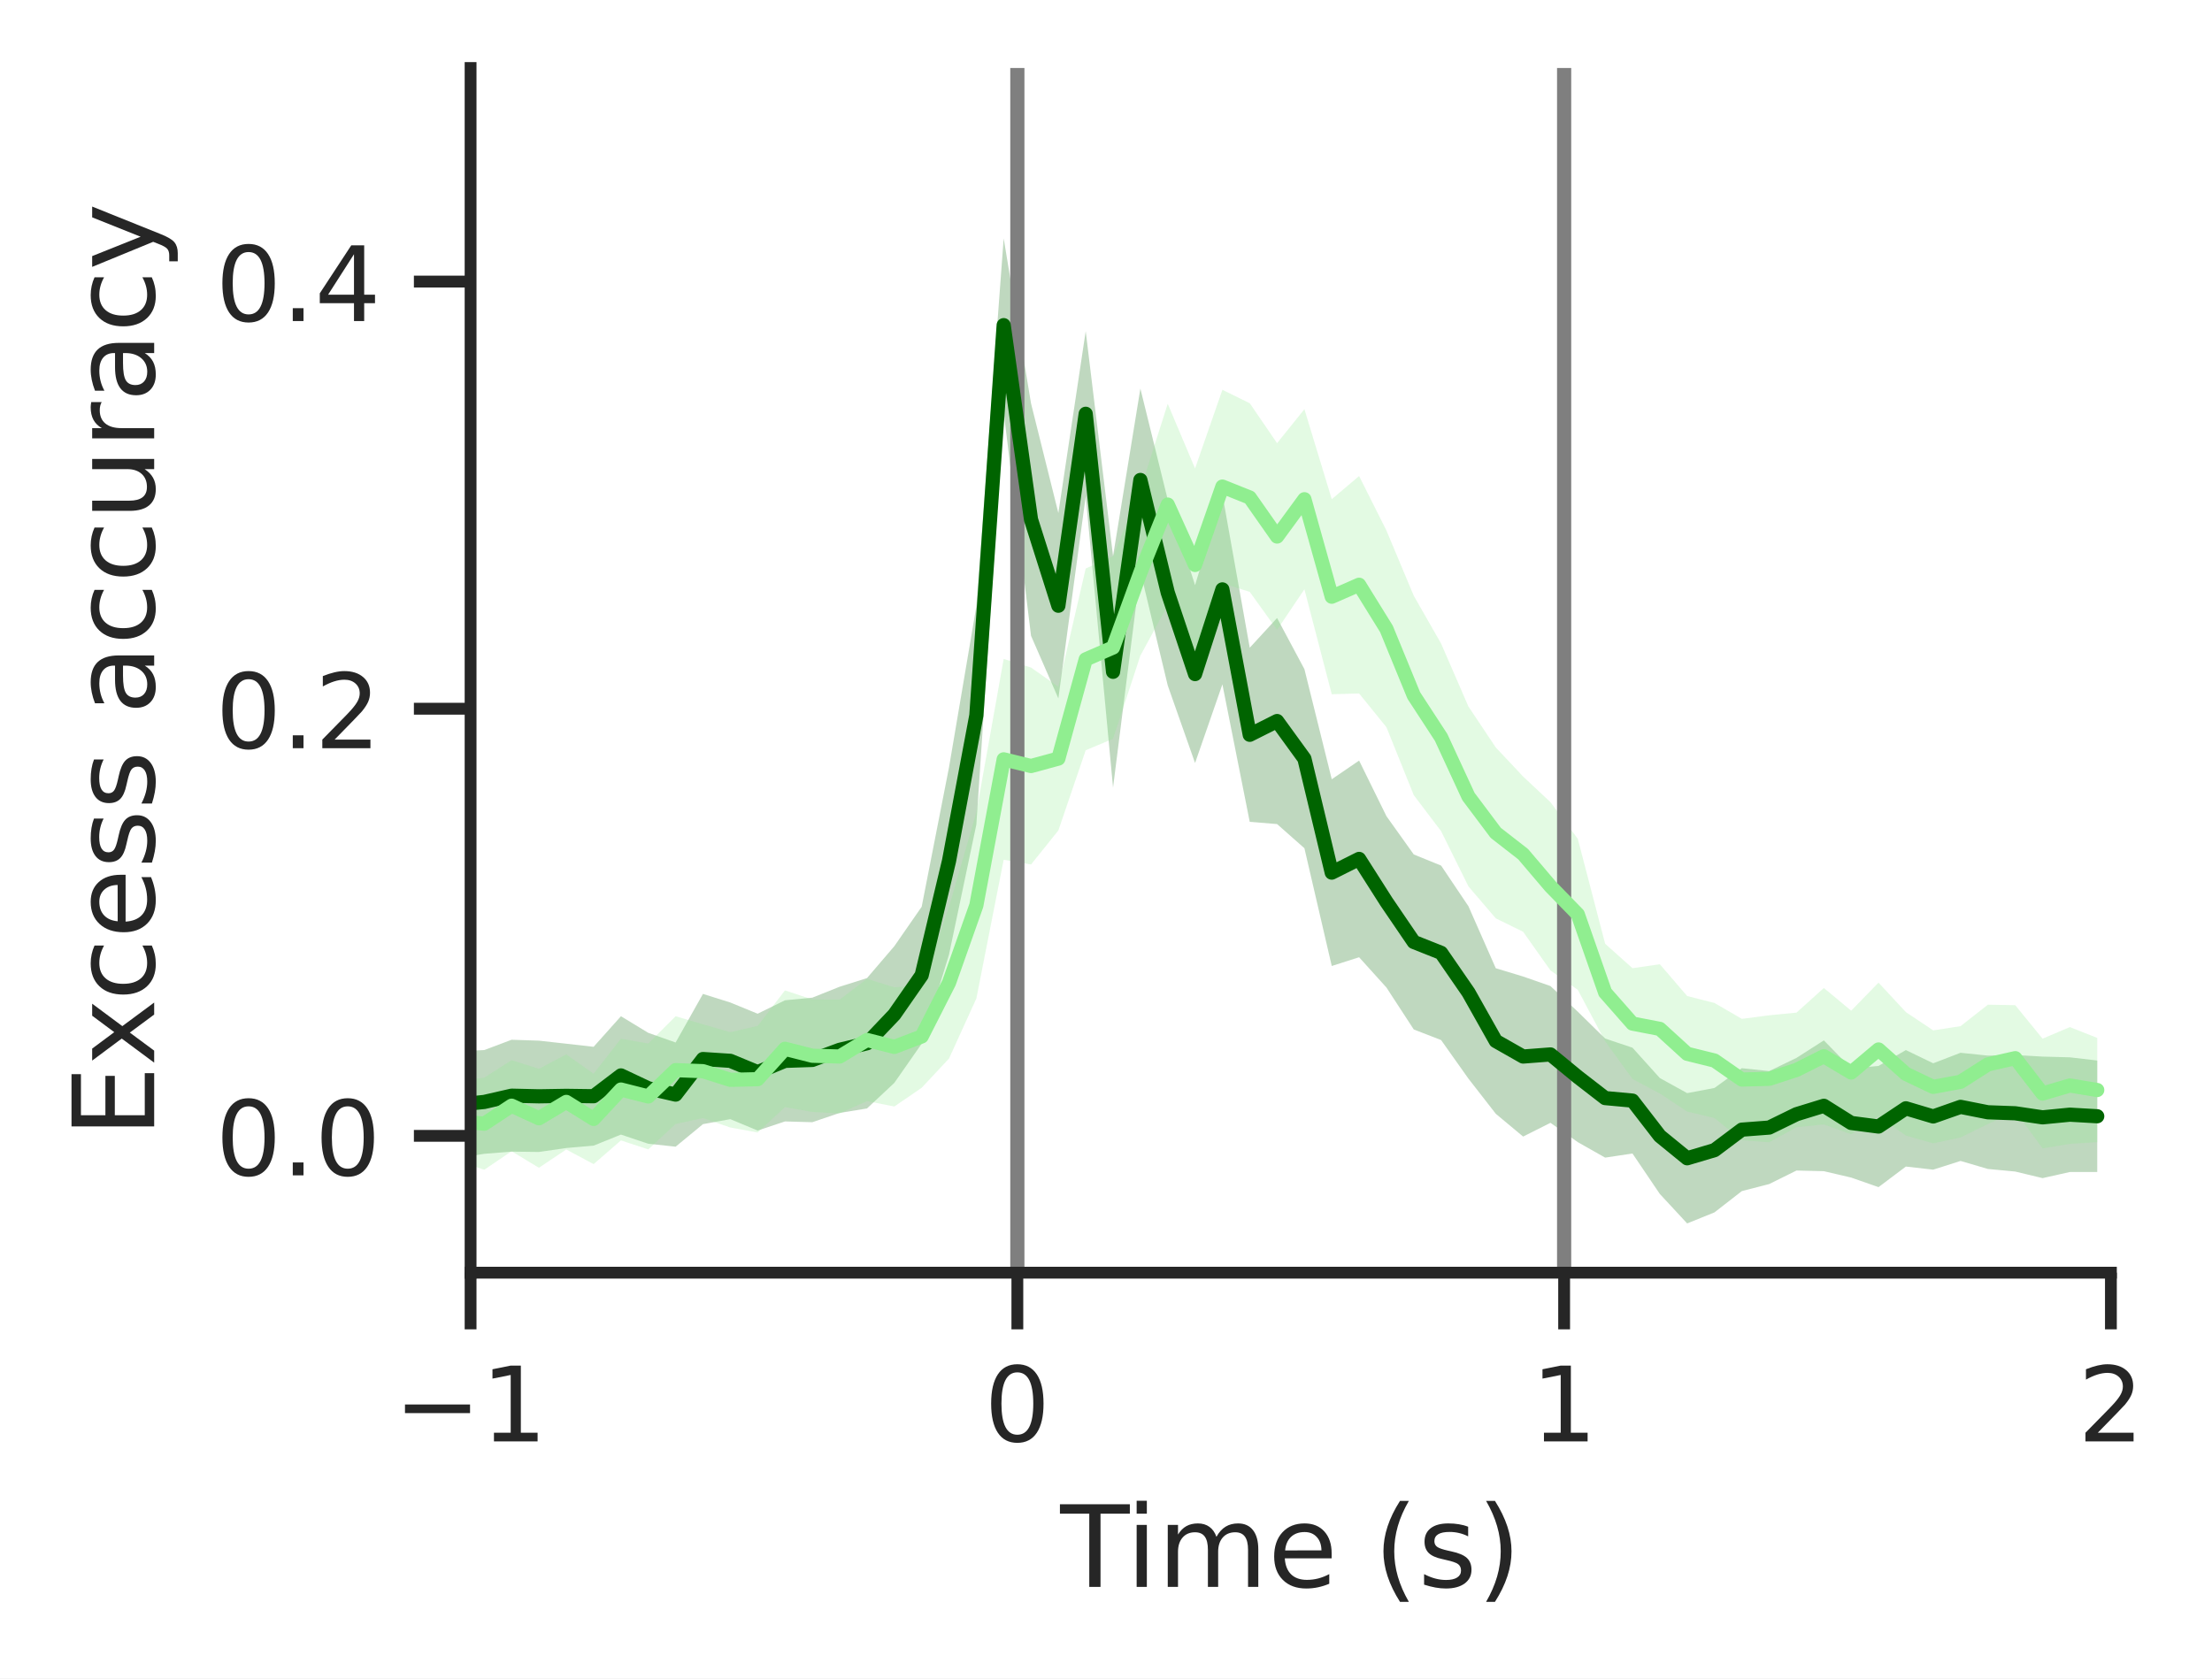
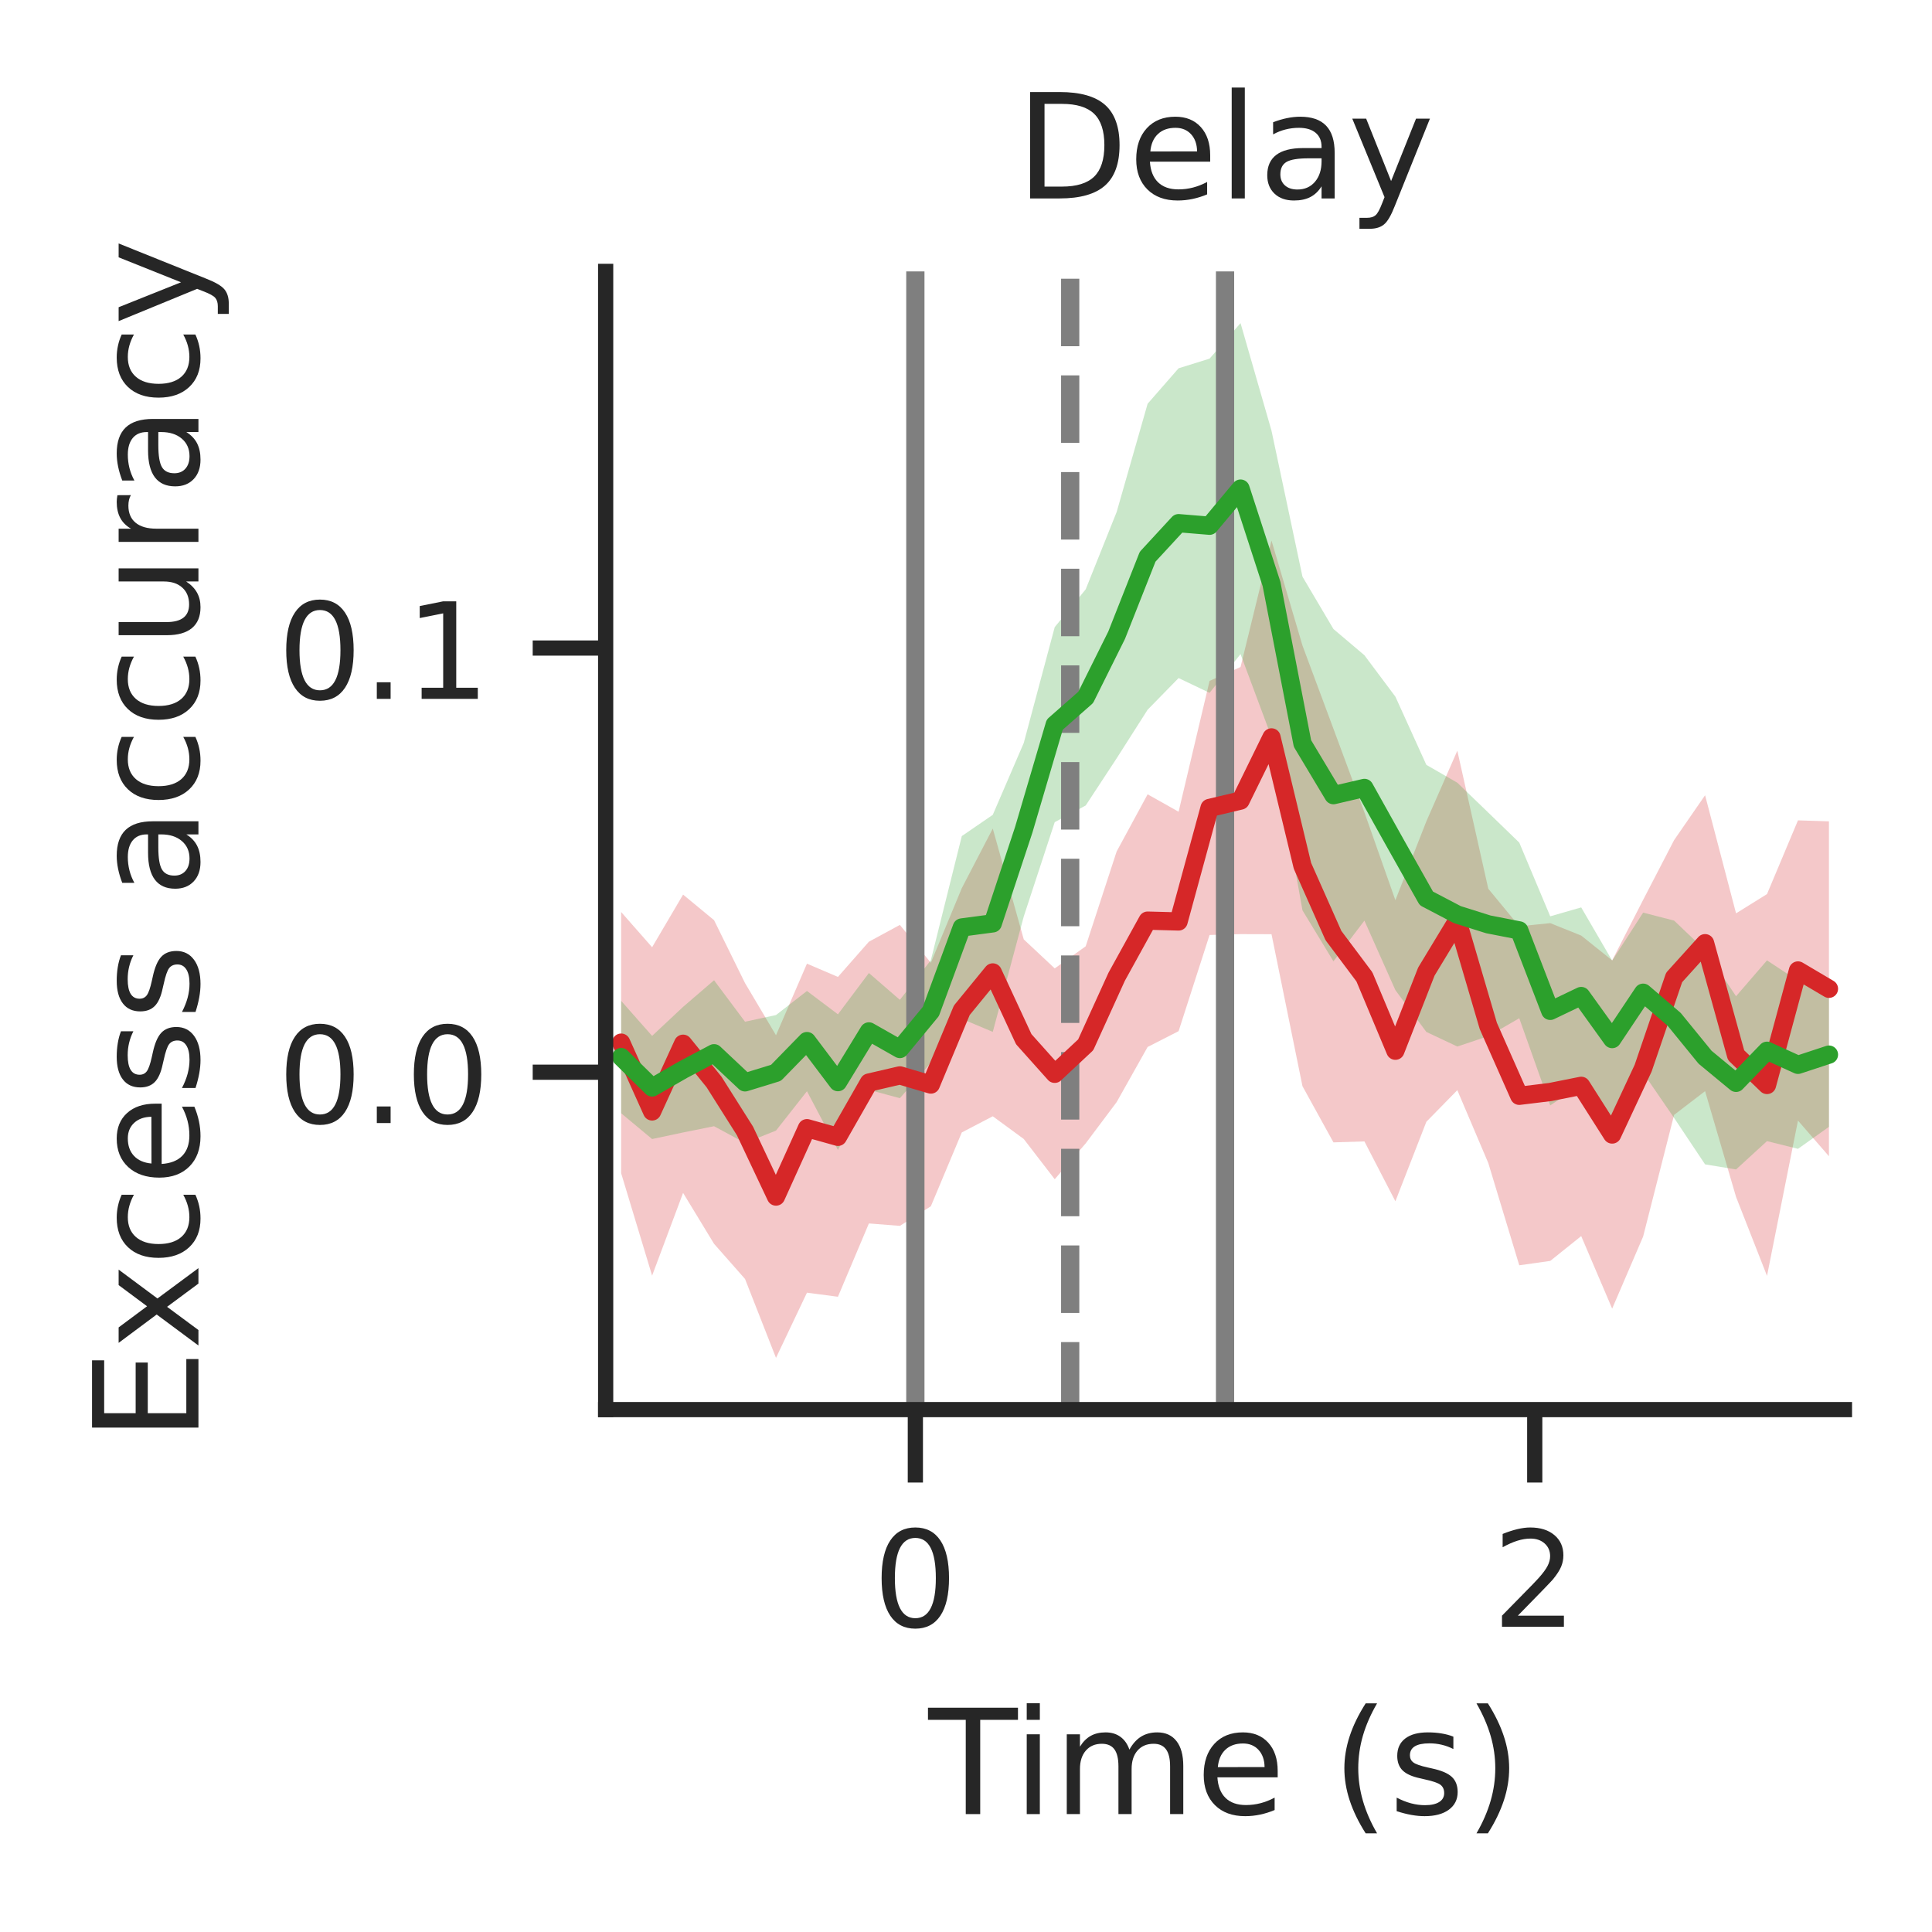
- <svg xmlns="http://www.w3.org/2000/svg" xmlns:xlink="http://www.w3.org/1999/xlink" width="234.12pt" height="177.69pt" viewBox="0 0 234.12 177.69" version="1.1">
+ <svg xmlns="http://www.w3.org/2000/svg" xmlns:xlink="http://www.w3.org/1999/xlink" width="158.88pt" height="158.88pt" viewBox="0 0 158.88 158.88" version="1.1">
  <defs>
    <style type="text/css">*{stroke-linejoin: round; stroke-linecap: butt}</style>
  </defs>
  <g id="figure_1">
    <g id="patch_1">
-       <path d="M 0 177.69  L 234.12 177.69  L 234.12 0  L 0 0  z " style="fill: #ffffff" />
+       <path d="M 0 158.88  L 158.88 158.88  L 158.88 0  L 0 0  z " style="fill: #ffffff" />
    </g>
    <g id="axes_1">
      <g id="patch_2">
-         <path d="M 49.807 134.73  L 223.42 134.73  L 223.42 7.2  L 49.807 7.2  z " style="fill: #ffffff" />
+         <path d="M 49.807 115.92  L 151.68 115.92  L 151.68 22.318  L 49.807 22.318  z " style="fill: #ffffff" />
      </g>
      <g id="matplotlib.axis_1">
        <g id="xtick_1">
          <g id="line2d_1">
            <defs>
-               <path id="m740d7687d4" d="M 0 0  L 0 6  " style="stroke: #262626; stroke-width: 1.25" />
+               <path id="m7e15c2b34e" d="M 0 0  L 0 6  " style="stroke: #262626; stroke-width: 1.25" />
            </defs>
            <g>
-               <use xlink:href="#m740d7687d4" x="49.807" y="134.73" style="fill: #262626; stroke: #262626; stroke-width: 1.25" />
+               <use xlink:href="#m7e15c2b34e" x="75.275" y="115.92" style="fill: #262626; stroke: #262626; stroke-width: 1.25" />
            </g>
          </g>
          <g id="text_1">
-             <g style="fill: #262626" transform="translate(41.69898 152.5881) scale(0.11 -0.11)">
-               <defs>
-                 <path id="DejaVuSans-2212" d="M 678 2272  L 4684 2272  L 4684 1741  L 678 1741  L 678 2272  z " transform="scale(0.015625)" />
-                 <path id="DejaVuSans-31" d="M 794 531  L 1825 531  L 1825 4091  L 703 3866  L 703 4441  L 1819 4666  L 2450 4666  L 2450 531  L 3481 531  L 3481 0  L 794 0  L 794 531  z " transform="scale(0.015625)" />
-               </defs>
-               <use xlink:href="#DejaVuSans-2212" />
-               <use xlink:href="#DejaVuSans-31" transform="translate(83.78906 0)" />
-             </g>
-           </g>
-         </g>
-         <g id="xtick_2">
-           <g id="line2d_2">
-             <g>
-               <use xlink:href="#m740d7687d4" x="107.678" y="134.73" style="fill: #262626; stroke: #262626; stroke-width: 1.25" />
-             </g>
-           </g>
-           <g id="text_2">
-             <g style="fill: #262626" transform="translate(104.1788 152.5881) scale(0.11 -0.11)">
+             <g style="fill: #262626" transform="translate(71.7759 133.7781) scale(0.11 -0.11)">
              <defs>
                <path id="DejaVuSans-30" d="M 2034 4250  Q 1547 4250 1301 3770  Q 1056 3291 1056 2328  Q 1056 1369 1301 889  Q 1547 409 2034 409  Q 2525 409 2770 889  Q 3016 1369 3016 2328  Q 3016 3291 2770 3770  Q 2525 4250 2034 4250  z M 2034 4750  Q 2819 4750 3233 4129  Q 3647 3509 3647 2328  Q 3647 1150 3233 529  Q 2819 -91 2034 -91  Q 1250 -91 836 529  Q 422 1150 422 2328  Q 422 3509 836 4129  Q 1250 4750 2034 4750  z " transform="scale(0.015625)" />
              </defs>
              <use xlink:href="#DejaVuSans-30" />
            </g>
          </g>
        </g>
-         <g id="xtick_3">
-           <g id="line2d_3">
+         <g id="xtick_2">
+           <g id="line2d_2">
            <g>
-               <use xlink:href="#m740d7687d4" x="165.549" y="134.73" style="fill: #262626; stroke: #262626; stroke-width: 1.25" />
+               <use xlink:href="#m7e15c2b34e" x="126.211" y="115.92" style="fill: #262626; stroke: #262626; stroke-width: 1.25" />
            </g>
          </g>
-           <g id="text_3">
-             <g style="fill: #262626" transform="translate(162.0498 152.5881) scale(0.11 -0.11)">
-               <use xlink:href="#DejaVuSans-31" />
-             </g>
-           </g>
-         </g>
-         <g id="xtick_4">
-           <g id="line2d_4">
-             <g>
-               <use xlink:href="#m740d7687d4" x="223.42" y="134.73" style="fill: #262626; stroke: #262626; stroke-width: 1.25" />
-             </g>
-           </g>
-           <g id="text_4">
-             <g style="fill: #262626" transform="translate(219.9208 152.5881) scale(0.11 -0.11)">
+           <g id="text_2">
+             <g style="fill: #262626" transform="translate(122.7121 133.7781) scale(0.11 -0.11)">
              <defs>
                <path id="DejaVuSans-32" d="M 1228 531  L 3431 531  L 3431 0  L 469 0  L 469 531  Q 828 903 1448 1529  Q 2069 2156 2228 2338  Q 2531 2678 2651 2914  Q 2772 3150 2772 3378  Q 2772 3750 2511 3984  Q 2250 4219 1831 4219  Q 1534 4219 1204 4116  Q 875 4013 500 3803  L 500 4441  Q 881 4594 1212 4672  Q 1544 4750 1819 4750  Q 2544 4750 2975 4387  Q 3406 4025 3406 3419  Q 3406 3131 3298 2873  Q 3191 2616 2906 2266  Q 2828 2175 2409 1742  Q 1991 1309 1228 531  z " transform="scale(0.015625)" />
              </defs>
              <use xlink:href="#DejaVuSans-32" />
            </g>
          </g>
        </g>
-         <g id="text_5">
-           <g style="fill: #262626" transform="translate(112.219 167.9939) scale(0.12 -0.12)">
+         <g id="text_3">
+           <g style="fill: #262626" transform="translate(76.34867 149.1839) scale(0.12 -0.12)">
            <defs>
              <path id="DejaVuSans-54" d="M -19 4666  L 3928 4666  L 3928 4134  L 2272 4134  L 2272 0  L 1638 0  L 1638 4134  L -19 4134  L -19 4666  z " transform="scale(0.015625)" />
              <path id="DejaVuSans-69" d="M 603 3500  L 1178 3500  L 1178 0  L 603 0  L 603 3500  z M 603 4863  L 1178 4863  L 1178 4134  L 603 4134  L 603 4863  z " transform="scale(0.015625)" />
              <path id="DejaVuSans-6d" d="M 3328 2828  Q 3544 3216 3844 3400  Q 4144 3584 4550 3584  Q 5097 3584 5394 3201  Q 5691 2819 5691 2113  L 5691 0  L 5113 0  L 5113 2094  Q 5113 2597 4934 2840  Q 4756 3084 4391 3084  Q 3944 3084 3684 2787  Q 3425 2491 3425 1978  L 3425 0  L 2847 0  L 2847 2094  Q 2847 2600 2669 2842  Q 2491 3084 2119 3084  Q 1678 3084 1418 2786  Q 1159 2488 1159 1978  L 1159 0  L 581 0  L 581 3500  L 1159 3500  L 1159 2956  Q 1356 3278 1631 3431  Q 1906 3584 2284 3584  Q 2666 3584 2933 3390  Q 3200 3197 3328 2828  z " transform="scale(0.015625)" />
              <path id="DejaVuSans-65" d="M 3597 1894  L 3597 1613  L 953 1613  Q 991 1019 1311 708  Q 1631 397 2203 397  Q 2534 397 2845 478  Q 3156 559 3463 722  L 3463 178  Q 3153 47 2828 -22  Q 2503 -91 2169 -91  Q 1331 -91 842 396  Q 353 884 353 1716  Q 353 2575 817 3079  Q 1281 3584 2069 3584  Q 2775 3584 3186 3129  Q 3597 2675 3597 1894  z M 3022 2063  Q 3016 2534 2758 2815  Q 2500 3097 2075 3097  Q 1594 3097 1305 2825  Q 1016 2553 972 2059  L 3022 2063  z " transform="scale(0.015625)" />
              <path id="DejaVuSans-20" transform="scale(0.015625)" />
              <path id="DejaVuSans-28" d="M 1984 4856  Q 1566 4138 1362 3434  Q 1159 2731 1159 2009  Q 1159 1288 1364 580  Q 1569 -128 1984 -844  L 1484 -844  Q 1016 -109 783 600  Q 550 1309 550 2009  Q 550 2706 781 3412  Q 1013 4119 1484 4856  L 1984 4856  z " transform="scale(0.015625)" />
              <path id="DejaVuSans-73" d="M 2834 3397  L 2834 2853  Q 2591 2978 2328 3040  Q 2066 3103 1784 3103  Q 1356 3103 1142 2972  Q 928 2841 928 2578  Q 928 2378 1081 2264  Q 1234 2150 1697 2047  L 1894 2003  Q 2506 1872 2764 1633  Q 3022 1394 3022 966  Q 3022 478 2636 193  Q 2250 -91 1575 -91  Q 1294 -91 989 -36  Q 684 19 347 128  L 347 722  Q 666 556 975 473  Q 1284 391 1588 391  Q 1994 391 2212 530  Q 2431 669 2431 922  Q 2431 1156 2273 1281  Q 2116 1406 1581 1522  L 1381 1569  Q 847 1681 609 1914  Q 372 2147 372 2553  Q 372 3047 722 3315  Q 1072 3584 1716 3584  Q 2034 3584 2315 3537  Q 2597 3491 2834 3397  z " transform="scale(0.015625)" />
              <path id="DejaVuSans-29" d="M 513 4856  L 1013 4856  Q 1481 4119 1714 3412  Q 1947 2706 1947 2009  Q 1947 1309 1714 600  Q 1481 -109 1013 -844  L 513 -844  Q 928 -128 1133 580  Q 1338 1288 1338 2009  Q 1338 2731 1133 3434  Q 928 4138 513 4856  z " transform="scale(0.015625)" />
            </defs>
            <use xlink:href="#DejaVuSans-54" />
            <use xlink:href="#DejaVuSans-69" transform="translate(57.95898 0)" />
            <use xlink:href="#DejaVuSans-6d" transform="translate(85.74219 0)" />
            <use xlink:href="#DejaVuSans-65" transform="translate(183.1543 0)" />
            <use xlink:href="#DejaVuSans-20" transform="translate(244.6777 0)" />
            <use xlink:href="#DejaVuSans-28" transform="translate(276.4648 0)" />
            <use xlink:href="#DejaVuSans-73" transform="translate(315.4785 0)" />
            <use xlink:href="#DejaVuSans-29" transform="translate(367.5781 0)" />
          </g>
        </g>
      </g>
      <g id="matplotlib.axis_2">
        <g id="ytick_1">
-           <g id="line2d_5">
+           <g id="line2d_3">
            <defs>
-               <path id="md65d7263ba" d="M 0 0  L -6 0  " style="stroke: #262626; stroke-width: 1.25" />
+               <path id="m99ec5fab8b" d="M 0 0  L -6 0  " style="stroke: #262626; stroke-width: 1.25" />
            </defs>
            <g>
-               <use xlink:href="#md65d7263ba" x="49.807" y="120.246" style="fill: #262626; stroke: #262626; stroke-width: 1.25" />
+               <use xlink:href="#m99ec5fab8b" x="49.807" y="88.176" style="fill: #262626; stroke: #262626; stroke-width: 1.25" />
            </g>
          </g>
-           <g id="text_6">
-             <g style="fill: #262626" transform="translate(22.81375 124.4255) scale(0.11 -0.11)">
+           <g id="text_4">
+             <g style="fill: #262626" transform="translate(22.81375 92.35525) scale(0.11 -0.11)">
              <defs>
                <path id="DejaVuSans-2e" d="M 684 794  L 1344 794  L 1344 0  L 684 0  L 684 794  z " transform="scale(0.015625)" />
              </defs>
              <use xlink:href="#DejaVuSans-30" />
              <use xlink:href="#DejaVuSans-2e" transform="translate(63.62305 0)" />
              <use xlink:href="#DejaVuSans-30" transform="translate(95.41016 0)" />
            </g>
          </g>
        </g>
        <g id="ytick_2">
-           <g id="line2d_6">
+           <g id="line2d_4">
            <g>
-               <use xlink:href="#md65d7263ba" x="49.807" y="75.028" style="fill: #262626; stroke: #262626; stroke-width: 1.25" />
+               <use xlink:href="#m99ec5fab8b" x="49.807" y="53.292" style="fill: #262626; stroke: #262626; stroke-width: 1.25" />
            </g>
          </g>
-           <g id="text_7">
-             <g style="fill: #262626" transform="translate(22.81375 79.20695) scale(0.11 -0.11)">
+           <g id="text_5">
+             <g style="fill: #262626" transform="translate(22.81375 57.47156) scale(0.11 -0.11)">
+               <defs>
+                 <path id="DejaVuSans-31" d="M 794 531  L 1825 531  L 1825 4091  L 703 3866  L 703 4441  L 1819 4666  L 2450 4666  L 2450 531  L 3481 531  L 3481 0  L 794 0  L 794 531  z " transform="scale(0.015625)" />
+               </defs>
              <use xlink:href="#DejaVuSans-30" />
              <use xlink:href="#DejaVuSans-2e" transform="translate(63.62305 0)" />
-               <use xlink:href="#DejaVuSans-32" transform="translate(95.41016 0)" />
+               <use xlink:href="#DejaVuSans-31" transform="translate(95.41016 0)" />
            </g>
          </g>
        </g>
-         <g id="ytick_3">
-           <g id="line2d_7">
-             <g>
-               <use xlink:href="#md65d7263ba" x="49.807" y="29.809" style="fill: #262626; stroke: #262626; stroke-width: 1.25" />
-             </g>
-           </g>
-           <g id="text_8">
-             <g style="fill: #262626" transform="translate(22.81375 33.98841) scale(0.11 -0.11)">
-               <defs>
-                 <path id="DejaVuSans-34" d="M 2419 4116  L 825 1625  L 2419 1625  L 2419 4116  z M 2253 4666  L 3047 4666  L 3047 1625  L 3713 1625  L 3713 1100  L 3047 1100  L 3047 0  L 2419 0  L 2419 1100  L 313 1100  L 313 1709  L 2253 4666  z " transform="scale(0.015625)" />
-               </defs>
-               <use xlink:href="#DejaVuSans-30" />
-               <use xlink:href="#DejaVuSans-2e" transform="translate(63.62305 0)" />
-               <use xlink:href="#DejaVuSans-34" transform="translate(95.41016 0)" />
-             </g>
-           </g>
-         </g>
-         <g id="text_9">
-           <g style="fill: #262626" transform="translate(16.31812 120.4227) rotate(-90) scale(0.12 -0.12)">
+         <g id="text_6">
+           <g style="fill: #262626" transform="translate(16.31812 118.5768) rotate(-90) scale(0.12 -0.12)">
            <defs>
              <path id="DejaVuSans-45" d="M 628 4666  L 3578 4666  L 3578 4134  L 1259 4134  L 1259 2753  L 3481 2753  L 3481 2222  L 1259 2222  L 1259 531  L 3634 531  L 3634 0  L 628 0  L 628 4666  z " transform="scale(0.015625)" />
              <path id="DejaVuSans-78" d="M 3513 3500  L 2247 1797  L 3578 0  L 2900 0  L 1881 1375  L 863 0  L 184 0  L 1544 1831  L 300 3500  L 978 3500  L 1906 2253  L 2834 3500  L 3513 3500  z " transform="scale(0.015625)" />
              <path id="DejaVuSans-63" d="M 3122 3366  L 3122 2828  Q 2878 2963 2633 3030  Q 2388 3097 2138 3097  Q 1578 3097 1268 2742  Q 959 2388 959 1747  Q 959 1106 1268 751  Q 1578 397 2138 397  Q 2388 397 2633 464  Q 2878 531 3122 666  L 3122 134  Q 2881 22 2623 -34  Q 2366 -91 2075 -91  Q 1284 -91 818 406  Q 353 903 353 1747  Q 353 2603 823 3093  Q 1294 3584 2113 3584  Q 2378 3584 2631 3529  Q 2884 3475 3122 3366  z " transform="scale(0.015625)" />
              <path id="DejaVuSans-61" d="M 2194 1759  Q 1497 1759 1228 1600  Q 959 1441 959 1056  Q 959 750 1161 570  Q 1363 391 1709 391  Q 2188 391 2477 730  Q 2766 1069 2766 1631  L 2766 1759  L 2194 1759  z M 3341 1997  L 3341 0  L 2766 0  L 2766 531  Q 2569 213 2275 61  Q 1981 -91 1556 -91  Q 1019 -91 701 211  Q 384 513 384 1019  Q 384 1609 779 1909  Q 1175 2209 1959 2209  L 2766 2209  L 2766 2266  Q 2766 2663 2505 2880  Q 2244 3097 1772 3097  Q 1472 3097 1187 3025  Q 903 2953 641 2809  L 641 3341  Q 956 3463 1253 3523  Q 1550 3584 1831 3584  Q 2591 3584 2966 3190  Q 3341 2797 3341 1997  z " transform="scale(0.015625)" />
              <path id="DejaVuSans-75" d="M 544 1381  L 544 3500  L 1119 3500  L 1119 1403  Q 1119 906 1312 657  Q 1506 409 1894 409  Q 2359 409 2629 706  Q 2900 1003 2900 1516  L 2900 3500  L 3475 3500  L 3475 0  L 2900 0  L 2900 538  Q 2691 219 2414 64  Q 2138 -91 1772 -91  Q 1169 -91 856 284  Q 544 659 544 1381  z M 1991 3584  L 1991 3584  z " transform="scale(0.015625)" />
              <path id="DejaVuSans-72" d="M 2631 2963  Q 2534 3019 2420 3045  Q 2306 3072 2169 3072  Q 1681 3072 1420 2755  Q 1159 2438 1159 1844  L 1159 0  L 581 0  L 581 3500  L 1159 3500  L 1159 2956  Q 1341 3275 1631 3429  Q 1922 3584 2338 3584  Q 2397 3584 2469 3576  Q 2541 3569 2628 3553  L 2631 2963  z " transform="scale(0.015625)" />
              <path id="DejaVuSans-79" d="M 2059 -325  Q 1816 -950 1584 -1140  Q 1353 -1331 966 -1331  L 506 -1331  L 506 -850  L 844 -850  Q 1081 -850 1212 -737  Q 1344 -625 1503 -206  L 1606 56  L 191 3500  L 800 3500  L 1894 763  L 2988 3500  L 3597 3500  L 2059 -325  z " transform="scale(0.015625)" />
            </defs>
            <use xlink:href="#DejaVuSans-45" />
            <use xlink:href="#DejaVuSans-78" transform="translate(63.18359 0)" />
            <use xlink:href="#DejaVuSans-63" transform="translate(120.6133 0)" />
            <use xlink:href="#DejaVuSans-65" transform="translate(175.5938 0)" />
            <use xlink:href="#DejaVuSans-73" transform="translate(237.1172 0)" />
            <use xlink:href="#DejaVuSans-73" transform="translate(289.2168 0)" />
            <use xlink:href="#DejaVuSans-20" transform="translate(341.3164 0)" />
            <use xlink:href="#DejaVuSans-61" transform="translate(373.1035 0)" />
            <use xlink:href="#DejaVuSans-63" transform="translate(434.3828 0)" />
            <use xlink:href="#DejaVuSans-63" transform="translate(489.3633 0)" />
            <use xlink:href="#DejaVuSans-75" transform="translate(544.3438 0)" />
            <use xlink:href="#DejaVuSans-72" transform="translate(607.7227 0)" />
            <use xlink:href="#DejaVuSans-61" transform="translate(648.8359 0)" />
            <use xlink:href="#DejaVuSans-63" transform="translate(710.1152 0)" />
            <use xlink:href="#DejaVuSans-79" transform="translate(765.0957 0)" />
          </g>
        </g>
      </g>
      <g id="FillBetweenPolyCollection_1">
-         <path d="M -6.617 114.61  L -6.617 125.903  L -3.723 124.315  L -0.83 124.739  L 2.064 124.606  L 4.957 125.805  L 7.851 124.799  L 10.744 125.394  L 13.638 125.631  L 16.531 125.985  L 19.425 124.976  L 22.318 126.84  L 25.212 125.542  L 28.106 125.415  L 30.999 124.97  L 33.893 124.81  L 36.786 126.523  L 39.68 124.36  L 42.573 123.433  L 45.467 122.769  L 48.36 122.603  L 51.254 122.146  L 54.148 121.914  L 57.041 121.951  L 59.935 121.532  L 62.828 121.281  L 65.722 120.111  L 68.615 121.081  L 71.509 121.392  L 74.402 119.006  L 77.296 118.476  L 80.189 119.684  L 83.083 118.718  L 85.977 118.8  L 88.87 117.816  L 91.764 117.345  L 94.657 114.637  L 97.551 110.491  L 100.444 101.056  L 103.338 87.291  L 106.231 43.605  L 109.125 67.307  L 112.018 73.938  L 114.912 52.546  L 117.806 83.369  L 120.699 60.483  L 123.593 72.559  L 126.486 80.774  L 129.38 72.447  L 132.273 87.002  L 135.167 87.238  L 138.06 89.796  L 140.954 102.262  L 143.848 101.337  L 146.741 104.54  L 149.635 108.982  L 152.528 110.104  L 155.422 114.189  L 158.315 117.907  L 161.209 120.32  L 164.102 118.865  L 166.996 120.91  L 169.889 122.549  L 172.783 122.114  L 175.677 126.394  L 178.57 129.516  L 181.464 128.345  L 184.357 126.094  L 187.251 125.348  L 190.144 123.915  L 193.038 123.985  L 195.931 124.661  L 198.825 125.673  L 201.719 123.495  L 204.612 123.823  L 207.506 122.901  L 210.399 123.749  L 213.293 124.023  L 216.186 124.719  L 219.08 124.072  L 221.973 124.07  L 221.973 112.27  L 221.973 112.27  L 219.08 111.932  L 216.186 111.853  L 213.293 111.687  L 210.399 111.749  L 207.506 111.45  L 204.612 112.562  L 201.719 111.164  L 198.825 112.842  L 195.931 113.099  L 193.038 110.138  L 190.144 111.991  L 187.251 113.388  L 184.357 113.083  L 181.464 115.174  L 178.57 115.722  L 175.677 114.122  L 172.783 110.911  L 169.889 109.942  L 166.996 107.101  L 164.102 104.386  L 161.209 103.377  L 158.315 102.501  L 155.422 95.941  L 152.528 91.634  L 149.635 90.456  L 146.741 86.4  L 143.848 80.517  L 140.954 82.494  L 138.06 70.836  L 135.167 65.423  L 132.273 68.572  L 129.38 52.343  L 126.486 61.947  L 123.593 52.891  L 120.699 41.137  L 117.806 58.871  L 114.912 35.061  L 112.018 54.313  L 109.125 42.707  L 106.231 25.237  L 103.338 64.181  L 100.444 81.235  L 97.551 95.993  L 94.657 100.165  L 91.764 103.544  L 88.87 104.458  L 85.977 105.615  L 83.083 105.894  L 80.189 107.315  L 77.296 106.128  L 74.402 105.218  L 71.509 110.361  L 68.615 109.34  L 65.722 107.582  L 62.828 110.818  L 59.935 110.49  L 57.041 110.167  L 54.148 110.071  L 51.254 111.164  L 48.36 111.295  L 45.467 110.477  L 42.573 111.774  L 39.68 112.34  L 36.786 114.965  L 33.893 113.992  L 30.999 114.196  L 28.106 114.705  L 25.212 114.132  L 22.318 115.726  L 19.425 114.921  L 16.531 114.836  L 13.638 114.527  L 10.744 115.119  L 7.851 114.264  L 4.957 114.681  L 2.064 114.1  L -0.83 112.846  L -3.723 114.095  L -6.617 114.61  z " clip-path="url(#pa3b3caaf66)" style="fill: #006400; fill-opacity: 0.25" />
+         <path d="M 51.081 75.001  L 51.081 96.482  L 53.627 104.902  L 56.174 98.099  L 58.721 102.287  L 61.268 105.175  L 63.815 111.665  L 66.361 106.305  L 68.908 106.64  L 71.455 100.611  L 74.002 100.811  L 76.549 99.201  L 79.095 93.126  L 81.642 91.799  L 84.189 93.665  L 86.736 96.974  L 89.283 94.027  L 91.83 90.631  L 94.376 86.098  L 96.923 84.799  L 99.47 76.889  L 102.017 76.818  L 104.564 76.826  L 107.11 89.322  L 109.657 93.944  L 112.204 93.865  L 114.751 98.787  L 117.298 92.251  L 119.844 89.651  L 122.391 95.643  L 124.938 104.052  L 127.485 103.693  L 130.032 101.651  L 132.578 107.617  L 135.125 101.687  L 137.672 91.683  L 140.219 89.732  L 142.766 98.429  L 145.312 104.922  L 147.859 92.153  L 150.406 95.084  L 150.406 67.544  L 150.406 67.544  L 147.859 67.463  L 145.312 73.526  L 142.766 75.11  L 140.219 65.398  L 137.672 69.087  L 135.125 74.002  L 132.578 78.977  L 130.032 76.938  L 127.485 75.914  L 124.938 76.176  L 122.391 73.087  L 119.844 61.736  L 117.298 67.545  L 114.751 74.027  L 112.204 66.804  L 109.657 59.93  L 107.11 53.086  L 104.564 44.457  L 102.017 54.854  L 99.47 55.993  L 96.923 66.754  L 94.376 65.321  L 91.83 70.02  L 89.283 77.82  L 86.736 79.637  L 84.189 77.25  L 81.642 68.139  L 79.095 73.037  L 76.549 79.176  L 74.002 76.061  L 71.455 77.442  L 68.908 80.338  L 66.361 79.248  L 63.815 85.135  L 61.268 80.845  L 58.721 75.672  L 56.174 73.568  L 53.627 77.897  L 51.081 75.001  z " clip-path="url(#pd0413b5e6b)" style="fill: #d62728; fill-opacity: 0.25" />
      </g>
      <g id="FillBetweenPolyCollection_2">
-         <path d="M -6.617 113.253  L -6.617 121.898  L -3.723 122.185  L -0.83 124.983  L 2.064 122.377  L 4.957 123.673  L 7.851 125.03  L 10.744 122.007  L 13.638 124.972  L 16.531 123.199  L 19.425 122.373  L 22.318 120.652  L 25.212 122.936  L 28.106 123.911  L 30.999 122.753  L 33.893 121.454  L 36.786 124.563  L 39.68 125.203  L 42.573 124.098  L 45.467 123.378  L 48.36 122.861  L 51.254 123.833  L 54.148 121.875  L 57.041 123.623  L 59.935 121.685  L 62.828 123.238  L 65.722 120.726  L 68.615 121.679  L 71.509 118.988  L 74.402 118.362  L 77.296 119.361  L 80.189 119.888  L 83.083 117.208  L 85.977 117.717  L 88.87 117.872  L 91.764 116.567  L 94.657 117.136  L 97.551 115.157  L 100.444 112.06  L 103.338 105.704  L 106.231 91.014  L 109.125 91.517  L 112.018 87.914  L 114.912 79.423  L 117.806 78.21  L 120.699 69.402  L 123.593 64.086  L 126.486 70.025  L 129.38 61.756  L 132.273 62.653  L 135.167 66.68  L 138.06 62.383  L 140.954 73.494  L 143.848 73.413  L 146.741 76.984  L 149.635 84.175  L 152.528 87.991  L 155.422 93.838  L 158.315 97.221  L 161.209 98.639  L 164.102 102.731  L 166.996 104.788  L 169.889 110.231  L 172.783 114.226  L 175.677 115.765  L 178.57 117.672  L 181.464 118.363  L 184.357 120.705  L 187.251 120.932  L 190.144 119.333  L 193.038 119.038  L 195.931 120.081  L 198.825 118.177  L 201.719 120.214  L 204.612 121.041  L 207.506 120.415  L 210.399 118.997  L 213.293 117.63  L 216.186 121.576  L 219.08 121.094  L 221.973 120.91  L 221.973 109.877  L 221.973 109.877  L 219.08 108.73  L 216.186 109.957  L 213.293 106.41  L 210.399 106.36  L 207.506 108.632  L 204.612 109.078  L 201.719 107.145  L 198.825 104.024  L 195.931 106.995  L 193.038 104.592  L 190.144 107.198  L 187.251 107.482  L 184.357 107.861  L 181.464 106.178  L 178.57 105.442  L 175.677 102.077  L 172.783 102.495  L 169.889 99.909  L 166.996 88.802  L 164.102 84.922  L 161.209 82.208  L 158.315 79.126  L 155.422 74.799  L 152.528 68.131  L 149.635 63.071  L 146.741 56.162  L 143.848 50.394  L 140.954 52.846  L 138.06 43.317  L 135.167 46.915  L 132.273 42.687  L 129.38 41.267  L 126.486 49.59  L 123.593 42.745  L 120.699 51.831  L 117.806 58.886  L 114.912 60.182  L 112.018 72.698  L 109.125 70.67  L 106.231 69.756  L 103.338 85.984  L 100.444 96.003  L 97.551 104.287  L 94.657 104.518  L 91.764 103.619  L 88.87 105.818  L 85.977 105.809  L 83.083 104.848  L 80.189 108.604  L 77.296 109.269  L 74.402 108.432  L 71.509 107.583  L 68.615 110.471  L 65.722 109.958  L 62.828 113.665  L 59.935 111.619  L 57.041 113.143  L 54.148 112.228  L 51.254 114.084  L 48.36 114.454  L 45.467 114.883  L 42.573 114.538  L 39.68 114.941  L 36.786 115.431  L 33.893 113.147  L 30.999 115.358  L 28.106 114.669  L 25.212 113.879  L 22.318 112.189  L 19.425 112.894  L 16.531 114.111  L 13.638 115.199  L 10.744 111.759  L 7.851 116.756  L 4.957 114.964  L 2.064 112.513  L -0.83 115.323  L -3.723 113.101  L -6.617 113.253  z " clip-path="url(#pa3b3caaf66)" style="fill: #90ee90; fill-opacity: 0.25" />
+         <path d="M 51.081 82.306  L 51.081 91.55  L 53.627 93.669  L 56.174 93.13  L 58.721 92.615  L 61.268 93.994  L 63.815 92.976  L 66.361 89.737  L 68.908 94.568  L 71.455 89.623  L 74.002 90.31  L 76.549 87.397  L 79.095 83.786  L 81.642 84.857  L 84.189 75.373  L 86.736 67.611  L 89.283 66.24  L 91.83 62.361  L 94.376 58.365  L 96.923 55.761  L 99.47 56.976  L 102.017 53.788  L 104.564 60.621  L 107.11 74.862  L 109.657 79.054  L 112.204 75.709  L 114.751 81.424  L 117.298 84.862  L 119.844 86.061  L 122.391 85.208  L 124.938 83.736  L 127.485 90.904  L 130.032 89.196  L 132.578 91.901  L 135.125 88.223  L 137.672 91.934  L 140.219 95.753  L 142.766 96.171  L 145.312 93.841  L 147.859 94.476  L 150.406 92.665  L 150.406 80.792  L 150.406 80.792  L 147.859 80.659  L 145.312 78.978  L 142.766 81.927  L 140.219 78.134  L 137.672 75.706  L 135.125 75.051  L 132.578 78.996  L 130.032 74.622  L 127.485 75.354  L 124.938 69.291  L 122.391 66.824  L 119.844 64.367  L 117.298 62.899  L 114.751 57.289  L 112.204 53.884  L 109.657 51.728  L 107.11 47.421  L 104.564 35.421  L 102.017 26.573  L 99.47 29.493  L 96.923 30.286  L 94.376 33.203  L 91.83 42.103  L 89.283 48.464  L 86.736 51.571  L 84.189 61.101  L 81.642 67.009  L 79.095 68.756  L 76.549 78.966  L 74.002 82.223  L 71.455 80.017  L 68.908 83.413  L 66.361 81.494  L 63.815 83.474  L 61.268 84.022  L 58.721 80.613  L 56.174 82.802  L 53.627 85.189  L 51.081 82.306  z " clip-path="url(#pd0413b5e6b)" style="fill: #2ca02c; fill-opacity: 0.25" />
+       </g>
+       <g id="line2d_5">
+         <path d="M 75.275 115.92  L 75.275 22.318  " clip-path="url(#pd0413b5e6b)" style="fill: none; stroke: #7f7f7f; stroke-width: 1.5; stroke-linecap: round" />
+       </g>
+       <g id="line2d_6">
+         <path d="M 88.009 115.92  L 88.009 22.318  " clip-path="url(#pd0413b5e6b)" style="fill: none; stroke-dasharray: 5.55,2.4; stroke-dashoffset: 0; stroke: #7f7f7f; stroke-width: 1.5" />
+       </g>
+       <g id="line2d_7">
+         <path d="M 100.743 115.92  L 100.743 22.318  " clip-path="url(#pd0413b5e6b)" style="fill: none; stroke: #7f7f7f; stroke-width: 1.5; stroke-linecap: round" />
      </g>
      <g id="line2d_8">
-         <path d="M 107.678 134.73  L 107.678 7.2  " clip-path="url(#pa3b3caaf66)" style="fill: none; stroke: #7f7f7f; stroke-width: 1.5; stroke-linecap: round" />
+         <path d="M 51.081 85.742  L 53.627 91.4  L 56.174 85.833  L 58.721 88.979  L 61.268 93.01  L 63.815 98.4  L 66.361 92.777  L 68.908 93.489  L 71.455 89.027  L 74.002 88.436  L 76.549 89.188  L 79.095 83.081  L 81.642 79.969  L 84.189 85.458  L 86.736 88.306  L 89.283 85.924  L 91.83 80.325  L 94.376 75.709  L 96.923 75.777  L 99.47 66.441  L 102.017 65.836  L 104.564 60.641  L 107.11 71.204  L 109.657 76.937  L 112.204 80.334  L 114.751 86.407  L 117.298 79.898  L 119.844 75.694  L 122.391 84.365  L 124.938 90.114  L 127.485 89.803  L 130.032 89.294  L 132.578 93.297  L 135.125 87.844  L 137.672 80.385  L 140.219 77.565  L 142.766 86.77  L 145.312 89.224  L 147.859 79.808  L 150.406 81.314  " clip-path="url(#pd0413b5e6b)" style="fill: none; stroke: #d62728; stroke-width: 1.5; stroke-linecap: round" />
      </g>
      <g id="line2d_9">
-         <path d="M 165.549 134.73  L 165.549 7.2  " clip-path="url(#pa3b3caaf66)" style="fill: none; stroke: #7f7f7f; stroke-width: 1.5; stroke-linecap: round" />
-       </g>
-       <g id="line2d_10">
-         <path d="M -1 118.817  L -0.83 118.792  L 2.064 119.353  L 4.957 120.243  L 7.851 119.531  L 10.744 120.257  L 13.638 120.079  L 16.531 120.411  L 19.425 119.949  L 22.318 121.283  L 25.212 119.837  L 28.106 120.06  L 30.999 119.583  L 33.893 119.401  L 36.786 120.744  L 39.68 118.35  L 42.573 117.603  L 45.467 116.623  L 48.36 116.949  L 51.254 116.655  L 54.148 115.993  L 57.041 116.059  L 59.935 116.011  L 62.828 116.05  L 65.722 113.847  L 68.615 115.211  L 71.509 115.877  L 74.402 112.112  L 77.296 112.302  L 80.189 113.5  L 83.083 112.306  L 85.977 112.208  L 88.87 111.137  L 91.764 110.444  L 94.657 107.401  L 97.551 103.242  L 100.444 91.146  L 103.338 75.736  L 106.231 34.421  L 109.125 55.007  L 112.018 64.125  L 114.912 43.804  L 117.806 71.12  L 120.699 50.81  L 123.593 62.725  L 126.486 71.36  L 129.38 62.395  L 132.273 77.787  L 135.167 76.331  L 138.06 80.316  L 140.954 92.378  L 143.848 90.927  L 146.741 95.47  L 149.635 99.719  L 152.528 100.869  L 155.422 105.065  L 158.315 110.204  L 161.209 111.848  L 164.102 111.626  L 166.996 114.006  L 169.889 116.246  L 172.783 116.512  L 175.677 120.258  L 178.57 122.619  L 181.464 121.759  L 184.357 119.588  L 187.251 119.368  L 190.144 117.953  L 193.038 117.062  L 195.931 118.88  L 198.825 119.258  L 201.719 117.329  L 204.612 118.192  L 207.506 117.175  L 210.399 117.749  L 213.293 117.855  L 216.186 118.286  L 219.08 118.002  L 221.973 118.17  " clip-path="url(#pa3b3caaf66)" style="fill: none; stroke: #006400; stroke-width: 1.5; stroke-linecap: round" />
-       </g>
-       <g id="line2d_11">
-         <path d="M -1 120.006  L -0.83 120.153  L 2.064 117.445  L 4.957 119.319  L 7.851 120.893  L 10.744 116.883  L 13.638 120.086  L 16.531 118.655  L 19.425 117.634  L 22.318 116.421  L 25.212 118.407  L 28.106 119.29  L 30.999 119.056  L 33.893 117.3  L 36.786 119.997  L 39.68 120.072  L 42.573 119.318  L 45.467 119.131  L 48.36 118.657  L 51.254 118.959  L 54.148 117.052  L 57.041 118.383  L 59.935 116.652  L 62.828 118.452  L 65.722 115.342  L 68.615 116.075  L 71.509 113.286  L 74.402 113.397  L 77.296 114.315  L 80.189 114.246  L 83.083 111.028  L 85.977 111.763  L 88.87 111.845  L 91.764 110.093  L 94.657 110.827  L 97.551 109.722  L 100.444 104.031  L 103.338 95.844  L 106.231 80.385  L 109.125 81.094  L 112.018 80.306  L 114.912 69.803  L 117.806 68.548  L 120.699 60.617  L 123.593 53.415  L 126.486 59.808  L 129.38 51.511  L 132.273 52.67  L 135.167 56.798  L 138.06 52.85  L 140.954 63.17  L 143.848 61.904  L 146.741 66.573  L 149.635 73.623  L 152.528 78.061  L 155.422 84.319  L 158.315 88.173  L 161.209 90.424  L 164.102 93.826  L 166.996 96.795  L 169.889 105.07  L 172.783 108.36  L 175.677 108.921  L 178.57 111.557  L 181.464 112.271  L 184.357 114.283  L 187.251 114.207  L 190.144 113.265  L 193.038 111.815  L 195.931 113.538  L 198.825 111.1  L 201.719 113.68  L 204.612 115.059  L 207.506 114.523  L 210.399 112.679  L 213.293 112.02  L 216.186 115.767  L 219.08 114.912  L 221.973 115.393  " clip-path="url(#pa3b3caaf66)" style="fill: none; stroke: #90ee90; stroke-width: 1.5; stroke-linecap: round" />
+         <path d="M 51.081 86.928  L 53.627 89.429  L 56.174 87.966  L 58.721 86.614  L 61.268 89.008  L 63.815 88.225  L 66.361 85.615  L 68.908 88.991  L 71.455 84.82  L 74.002 86.266  L 76.549 83.181  L 79.095 76.271  L 81.642 75.933  L 84.189 68.237  L 86.736 59.591  L 89.283 57.352  L 91.83 52.232  L 94.376 45.784  L 96.923 43.023  L 99.47 43.234  L 102.017 40.181  L 104.564 48.021  L 107.11 61.142  L 109.657 65.391  L 112.204 64.796  L 114.751 69.357  L 117.298 73.881  L 119.844 75.214  L 122.391 76.016  L 124.938 76.514  L 127.485 83.129  L 130.032 81.909  L 132.578 85.449  L 135.125 81.637  L 137.672 83.82  L 140.219 86.944  L 142.766 89.049  L 145.312 86.41  L 147.859 87.568  L 150.406 86.728  " clip-path="url(#pd0413b5e6b)" style="fill: none; stroke: #2ca02c; stroke-width: 1.5; stroke-linecap: round" />
      </g>
      <g id="patch_3">
-         <path d="M 49.807 134.73  L 49.807 7.2  " style="fill: none; stroke: #262626; stroke-width: 1.25; stroke-linejoin: miter; stroke-linecap: square" />
+         <path d="M 49.807 115.92  L 49.807 22.318  " style="fill: none; stroke: #262626; stroke-width: 1.25; stroke-linejoin: miter; stroke-linecap: square" />
      </g>
      <g id="patch_4">
-         <path d="M 49.807 134.73  L 223.42 134.73  " style="fill: none; stroke: #262626; stroke-width: 1.25; stroke-linejoin: miter; stroke-linecap: square" />
+         <path d="M 49.807 115.92  L 151.68 115.92  " style="fill: none; stroke: #262626; stroke-width: 1.25; stroke-linejoin: miter; stroke-linecap: square" />
+       </g>
+       <g id="text_7">
+         <g style="fill: #262626" transform="translate(83.53648 16.31812) scale(0.12 -0.12)">
+           <defs>
+             <path id="DejaVuSans-44" d="M 1259 4147  L 1259 519  L 2022 519  Q 2988 519 3436 956  Q 3884 1394 3884 2338  Q 3884 3275 3436 3711  Q 2988 4147 2022 4147  L 1259 4147  z M 628 4666  L 1925 4666  Q 3281 4666 3915 4102  Q 4550 3538 4550 2338  Q 4550 1131 3912 565  Q 3275 0 1925 0  L 628 0  L 628 4666  z " transform="scale(0.015625)" />
+             <path id="DejaVuSans-6c" d="M 603 4863  L 1178 4863  L 1178 0  L 603 0  L 603 4863  z " transform="scale(0.015625)" />
+           </defs>
+           <use xlink:href="#DejaVuSans-44" />
+           <use xlink:href="#DejaVuSans-65" transform="translate(77.00195 0)" />
+           <use xlink:href="#DejaVuSans-6c" transform="translate(138.5254 0)" />
+           <use xlink:href="#DejaVuSans-61" transform="translate(166.3086 0)" />
+           <use xlink:href="#DejaVuSans-79" transform="translate(227.5879 0)" />
+         </g>
      </g>
    </g>
  </g>
  <defs>
-     <clipPath id="pa3b3caaf66">
-       <rect x="49.807" y="7.2" width="173.613" height="127.53" />
+     <clipPath id="pd0413b5e6b">
+       <rect x="49.807" y="22.318" width="101.872" height="93.602" />
    </clipPath>
  </defs>
</svg>
